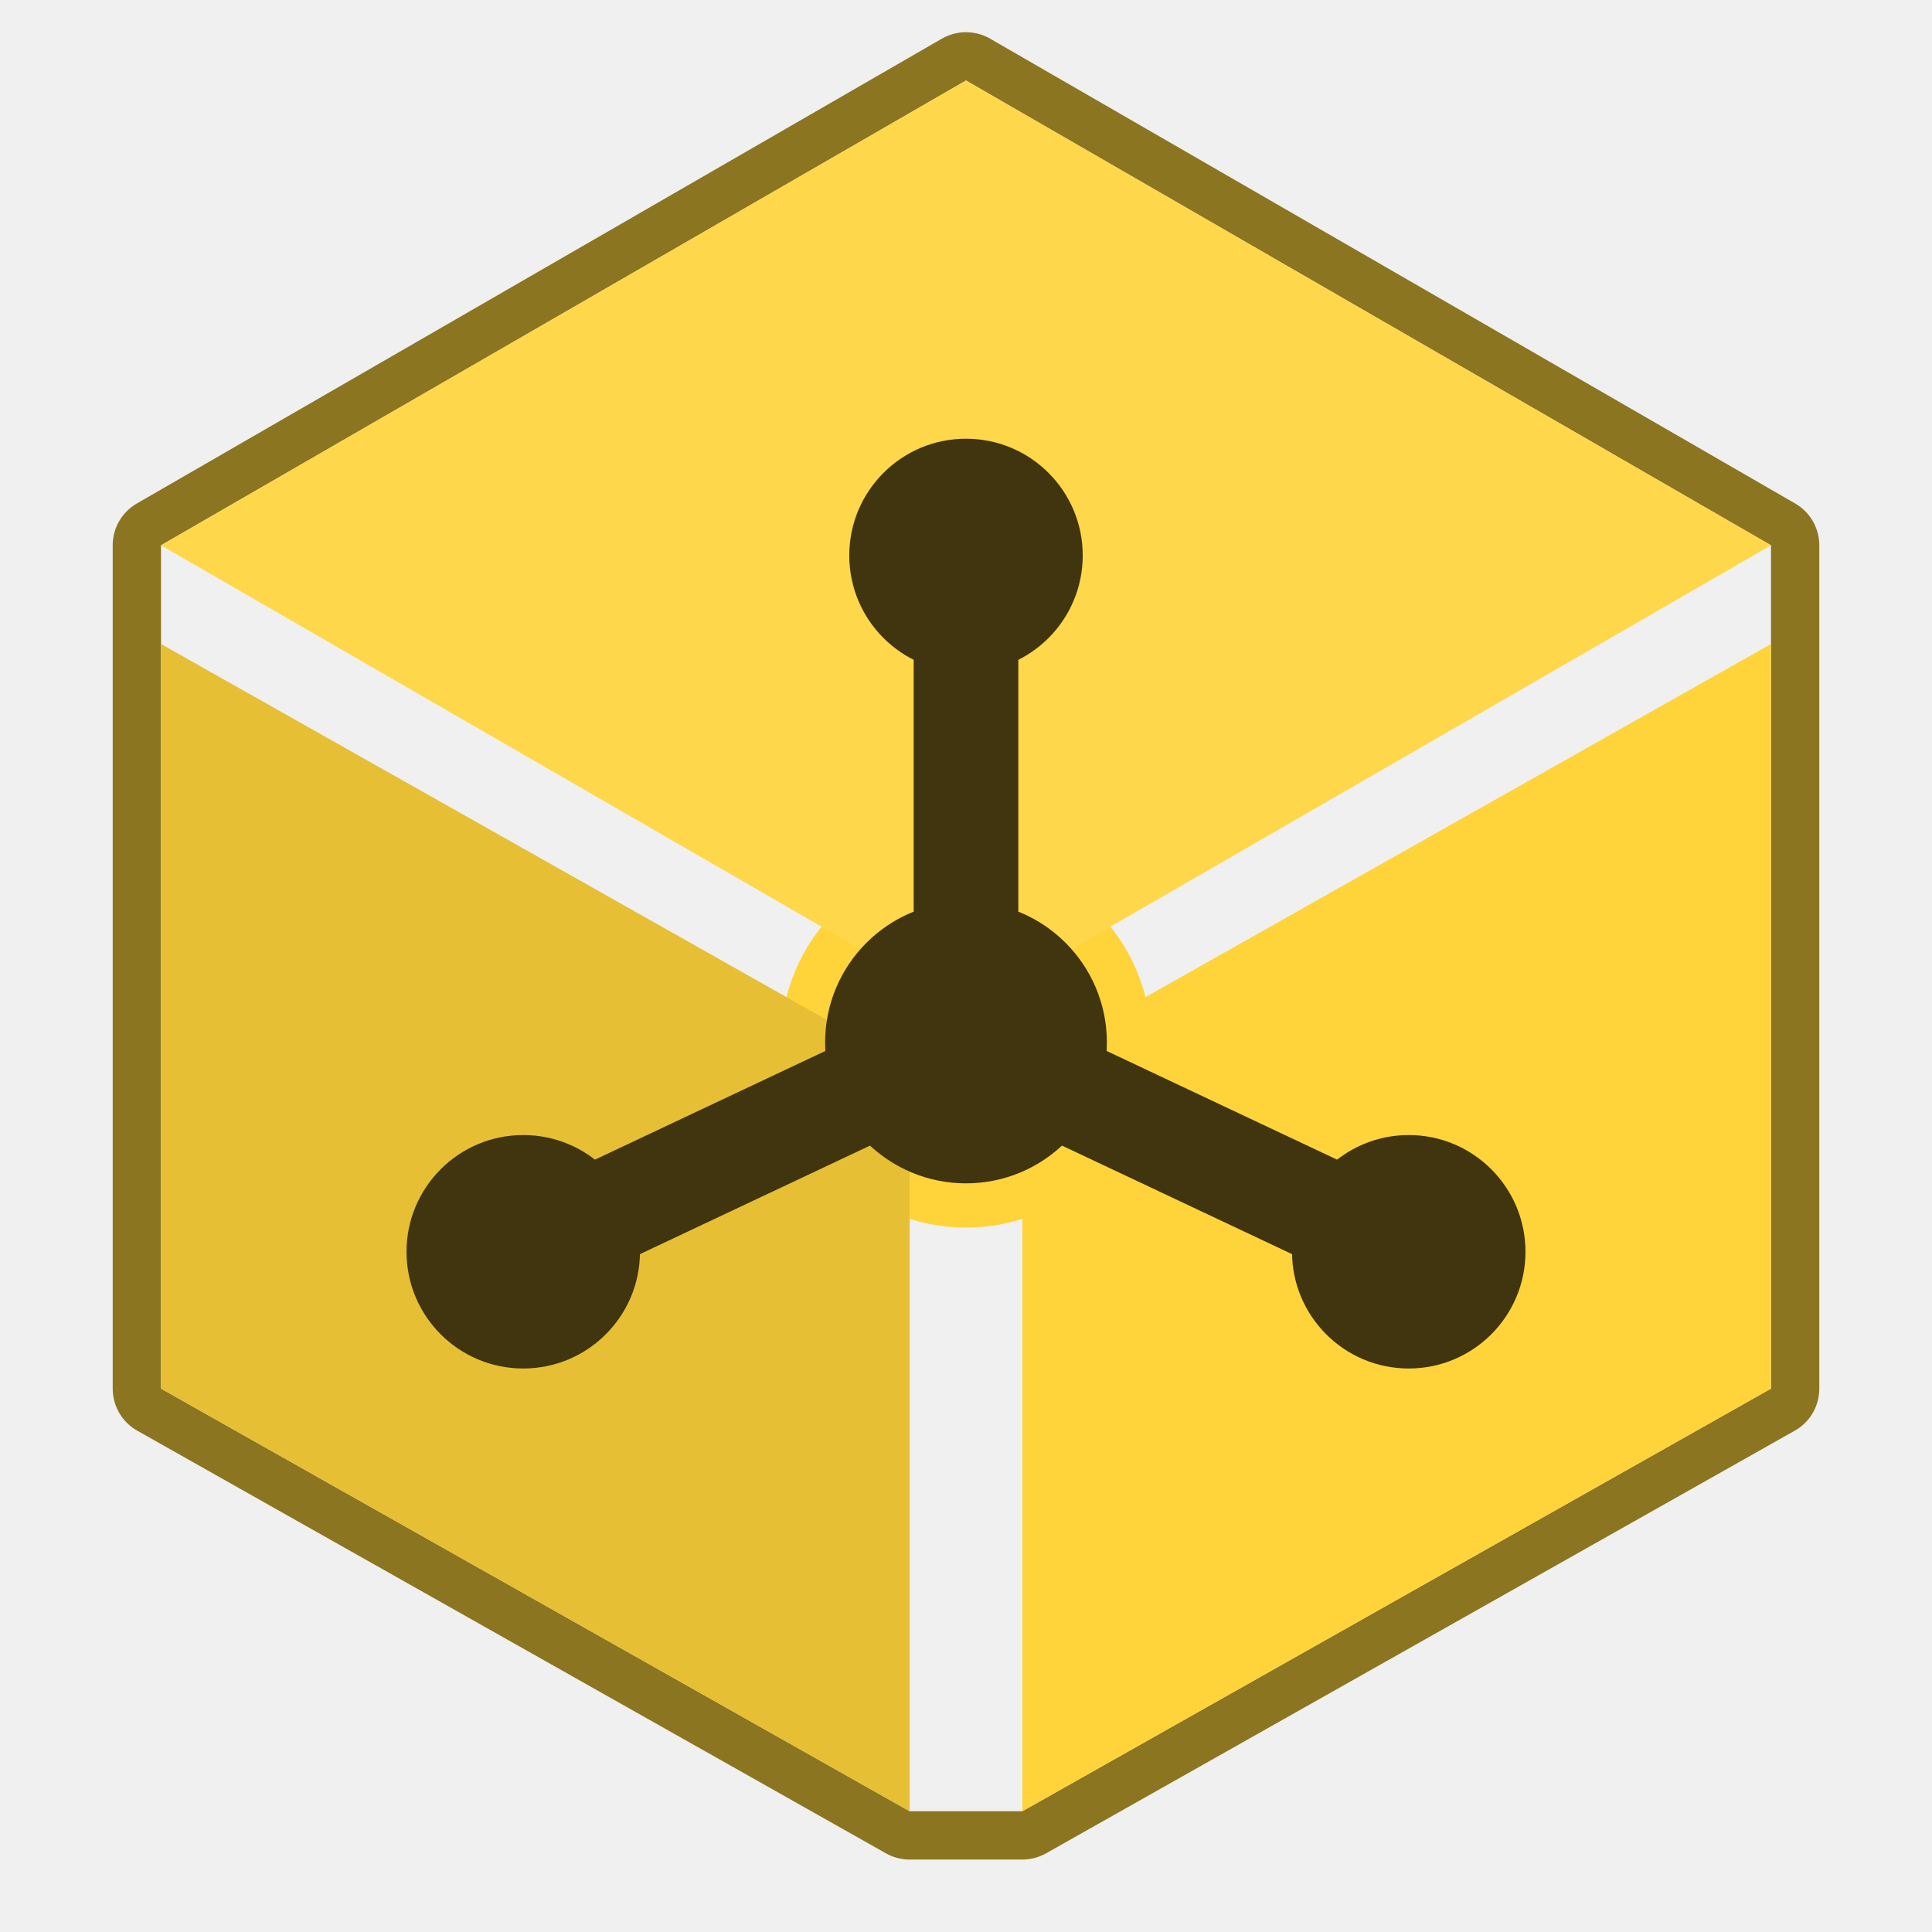
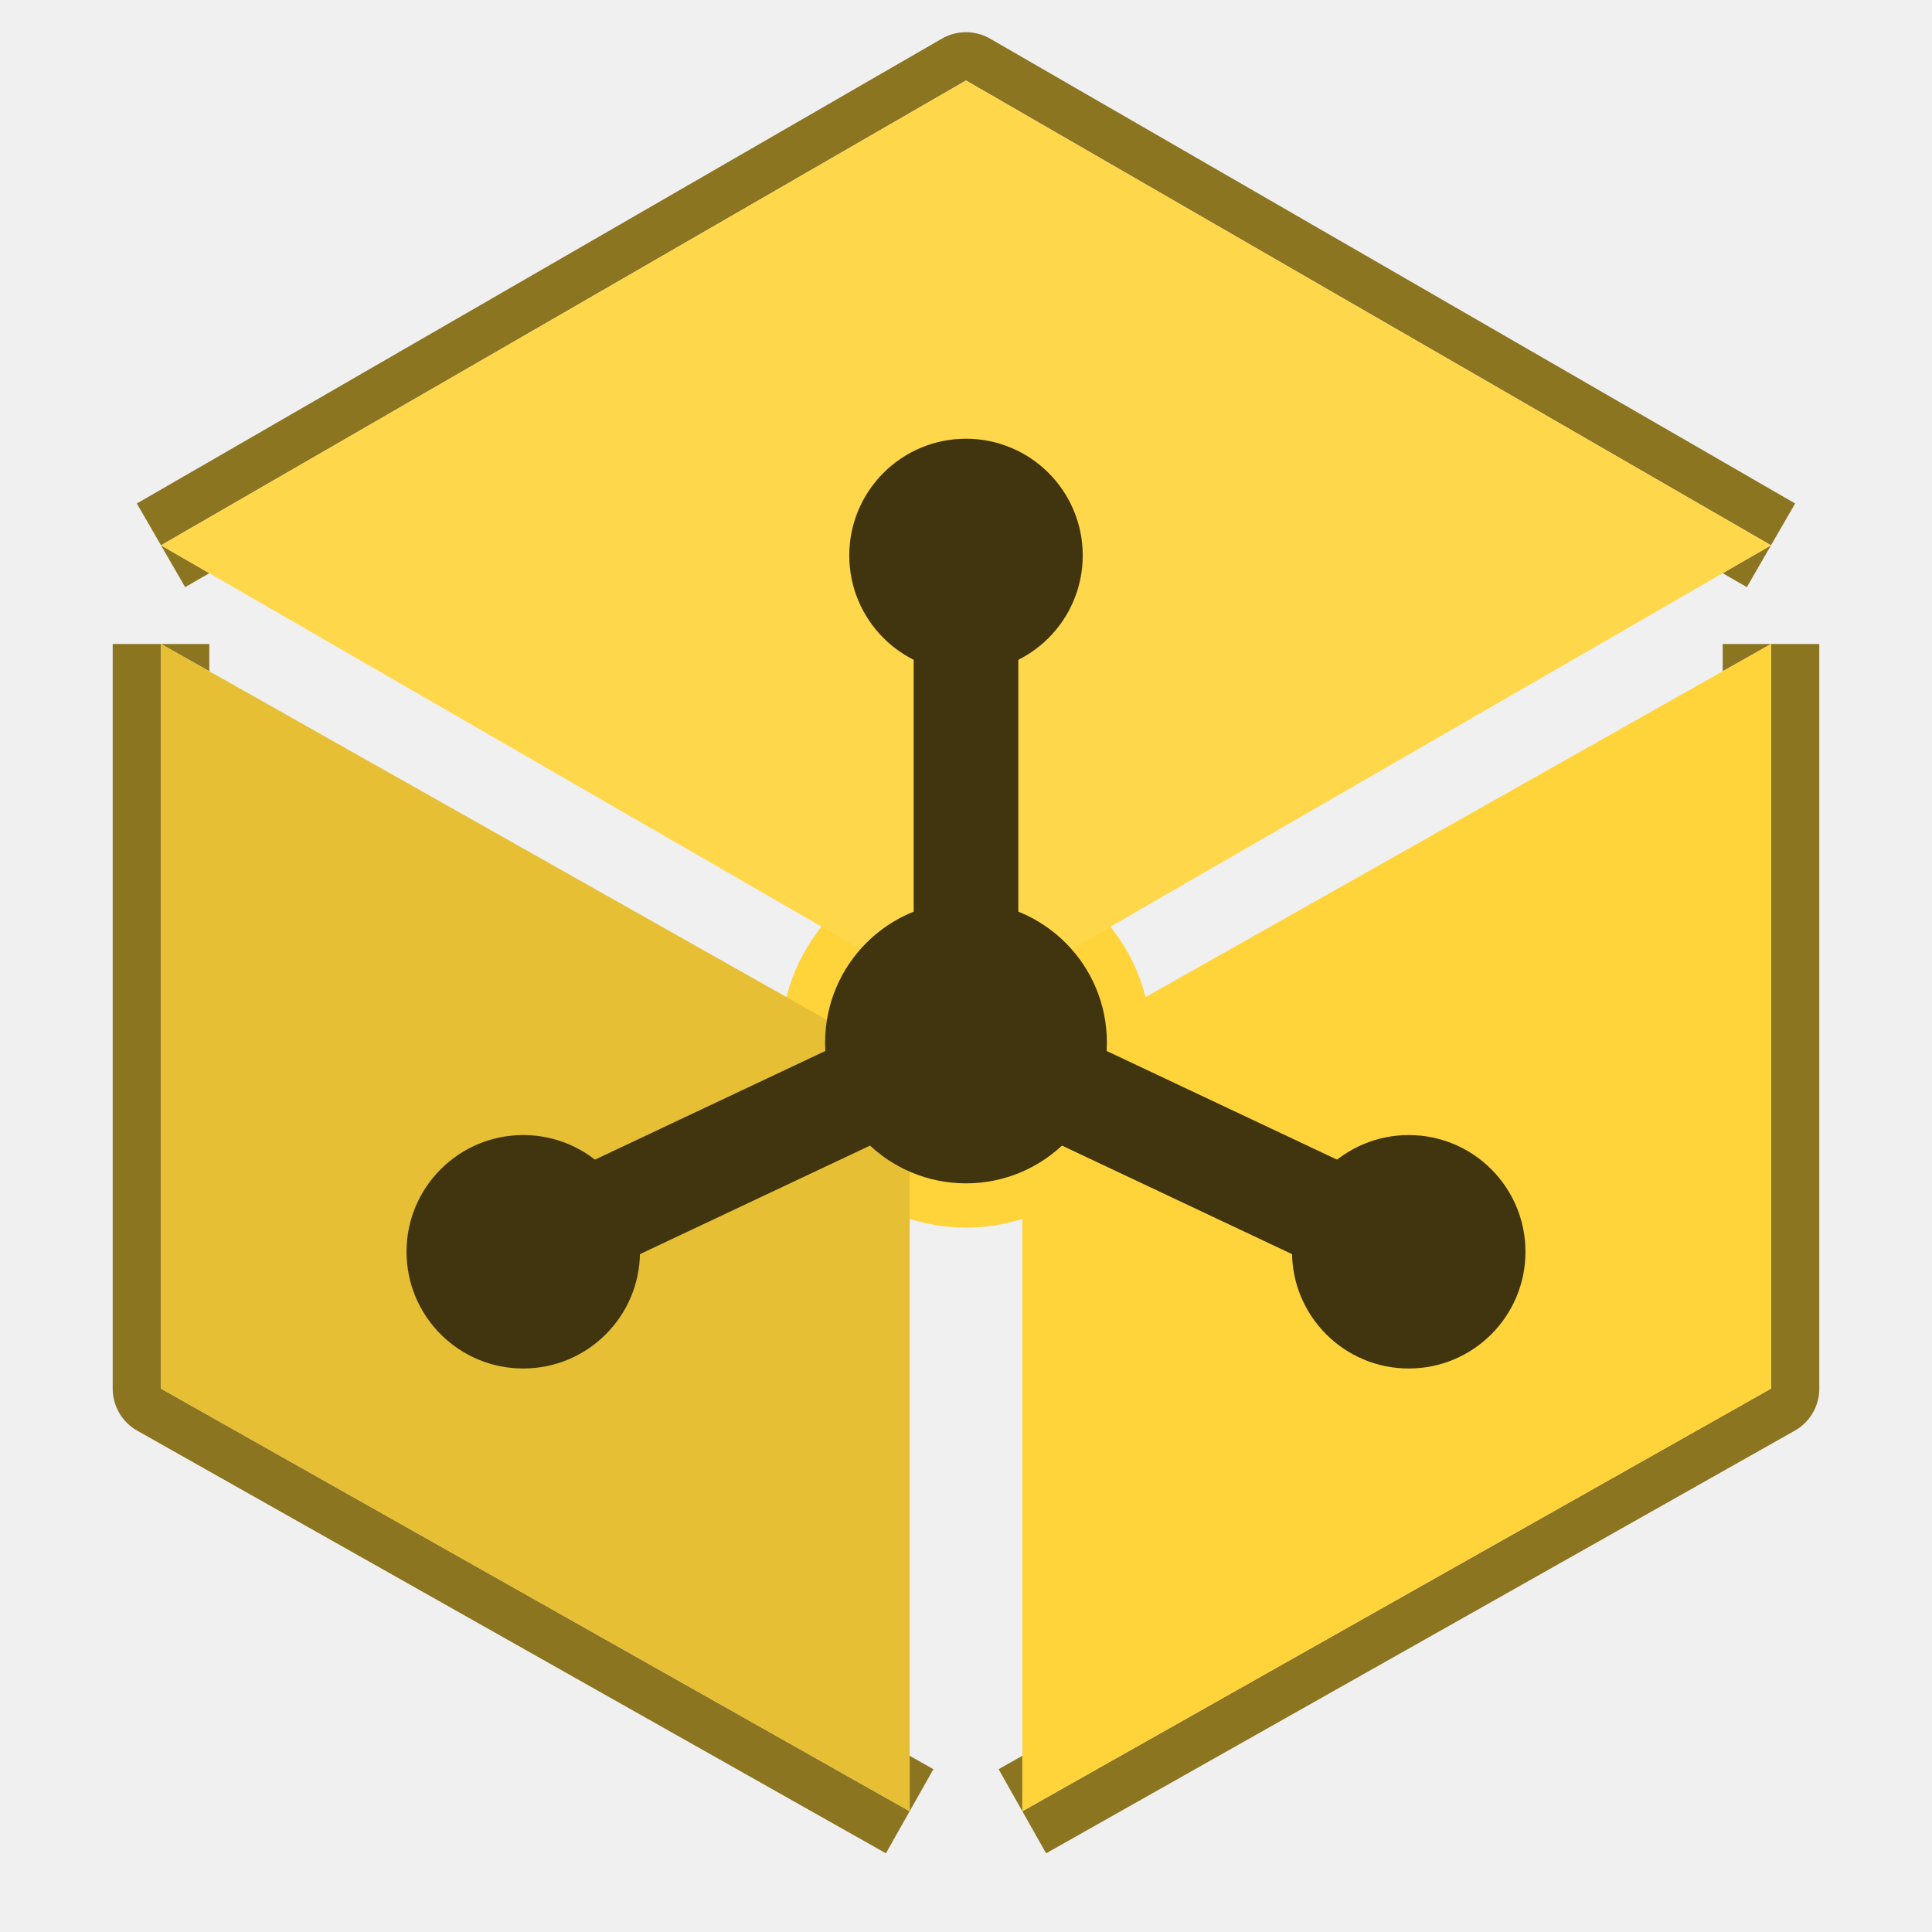
<svg xmlns="http://www.w3.org/2000/svg" viewBox="0 0 24 24" color="#FFD43B" role="img" aria-labelledby="cubrid-mcp-server-title cubrid-mcp-server-desc">
  <clipPath id="cubrid-mcp-server-outside">
-     <path d="M 0 0 H 24 V 24 H 0 Z M 12 1 L 22 6.774 L 22 17.25 L 12.7 22.5 L 11.3 22.5 L 2 17.25 L 2 6.774 Z" clip-rule="evenodd" />
+     <path d="M 0 0 H 24 V 24 H 0 Z M 12 1 L 22 6.774 L 12 12.547 L 2 6.774 Z M 2 8 L 11.3 13.25 L 11.3 22.5 L 2 17.25 Z M 12.7 13.25 L 22 8 L 22 17.25 L 12.7 22.5 Z" clip-rule="evenodd" />
  </clipPath>
-   <path d="M 12 1 L 22 6.774 L 22 17.25 L 12.7 22.5 L 11.3 22.5 L 2 17.25 L 2 6.774 Z" fill="none" stroke="#8C7520" stroke-width="1.2" stroke-linejoin="round" clip-path="url(#cubrid-mcp-server-outside)" />
+   <path d="M 2 6.774 L 12 1 L 22 6.774 M 2 8 L 2 17.25 L 11.3 22.5 M 22 8 L 22 17.25 L 12.7 22.5" fill="none" stroke="#8C7520" stroke-width="1.2" stroke-linejoin="round" clip-path="url(#cubrid-mcp-server-outside)" />
  <clipPath id="cubrid-mcp-server-cube">
    <path d="M 12 1 L 22 6.774 L 22 17.25 L 12.7 22.5 L 11.3 22.5 L 2 17.25 L 2 6.774 Z" />
  </clipPath>
  <path d="M 12 1 L 22 6.774 L 12 12.547 L 2 6.774 Z" fill="currentColor" />
  <path d="M 2 8 L 11.3 13.25 L 11.3 22.5 L 2 17.25 Z" fill="currentColor" />
  <path d="M 12.7 13.25 L 22 8 L 22 17.25 L 12.7 22.5 Z" fill="currentColor" />
  <g clip-path="url(#cubrid-mcp-server-cube)">
    <path d="M 12 12.95 L 12 7.1 M 12 12.95 L 6.7 15.45 M 12 12.95 L 17.3 15.45" fill="currentColor" stroke="currentColor" stroke-width="2.4" stroke-linecap="round" stroke-linejoin="round" />
    <g fill="currentColor" stroke="currentColor" stroke-width="1.1" stroke-linejoin="round">
      <circle cx="12" cy="12.95" r="1.75" />
      <circle cx="12" cy="6.9" r="1.45" />
      <circle cx="6.5" cy="15.55" r="1.45" />
      <circle cx="17.5" cy="15.55" r="1.45" />
    </g>
  </g>
  <path d="M 12 1 L 22 6.774 L 12 12.547 L 2 6.774 Z" fill="#fff" opacity="0.08" />
  <path d="M 2 8 L 11.3 13.25 L 11.3 22.5 L 2 17.25 Z" fill="#000" opacity="0.10" />
  <g clip-path="url(#cubrid-mcp-server-cube)">
    <path d="M 12 12.95 L 12 7.1 M 12 12.95 L 6.7 15.45 M 12 12.95 L 17.3 15.45" fill="none" stroke="#40350F" stroke-width="1.3" stroke-linecap="round" />
    <g fill="#40350F">
      <circle cx="12" cy="12.95" r="1.75" />
      <circle cx="12" cy="6.9" r="1.45" />
      <circle cx="6.5" cy="15.55" r="1.45" />
      <circle cx="17.5" cy="15.55" r="1.45" />
    </g>
  </g>
</svg>
